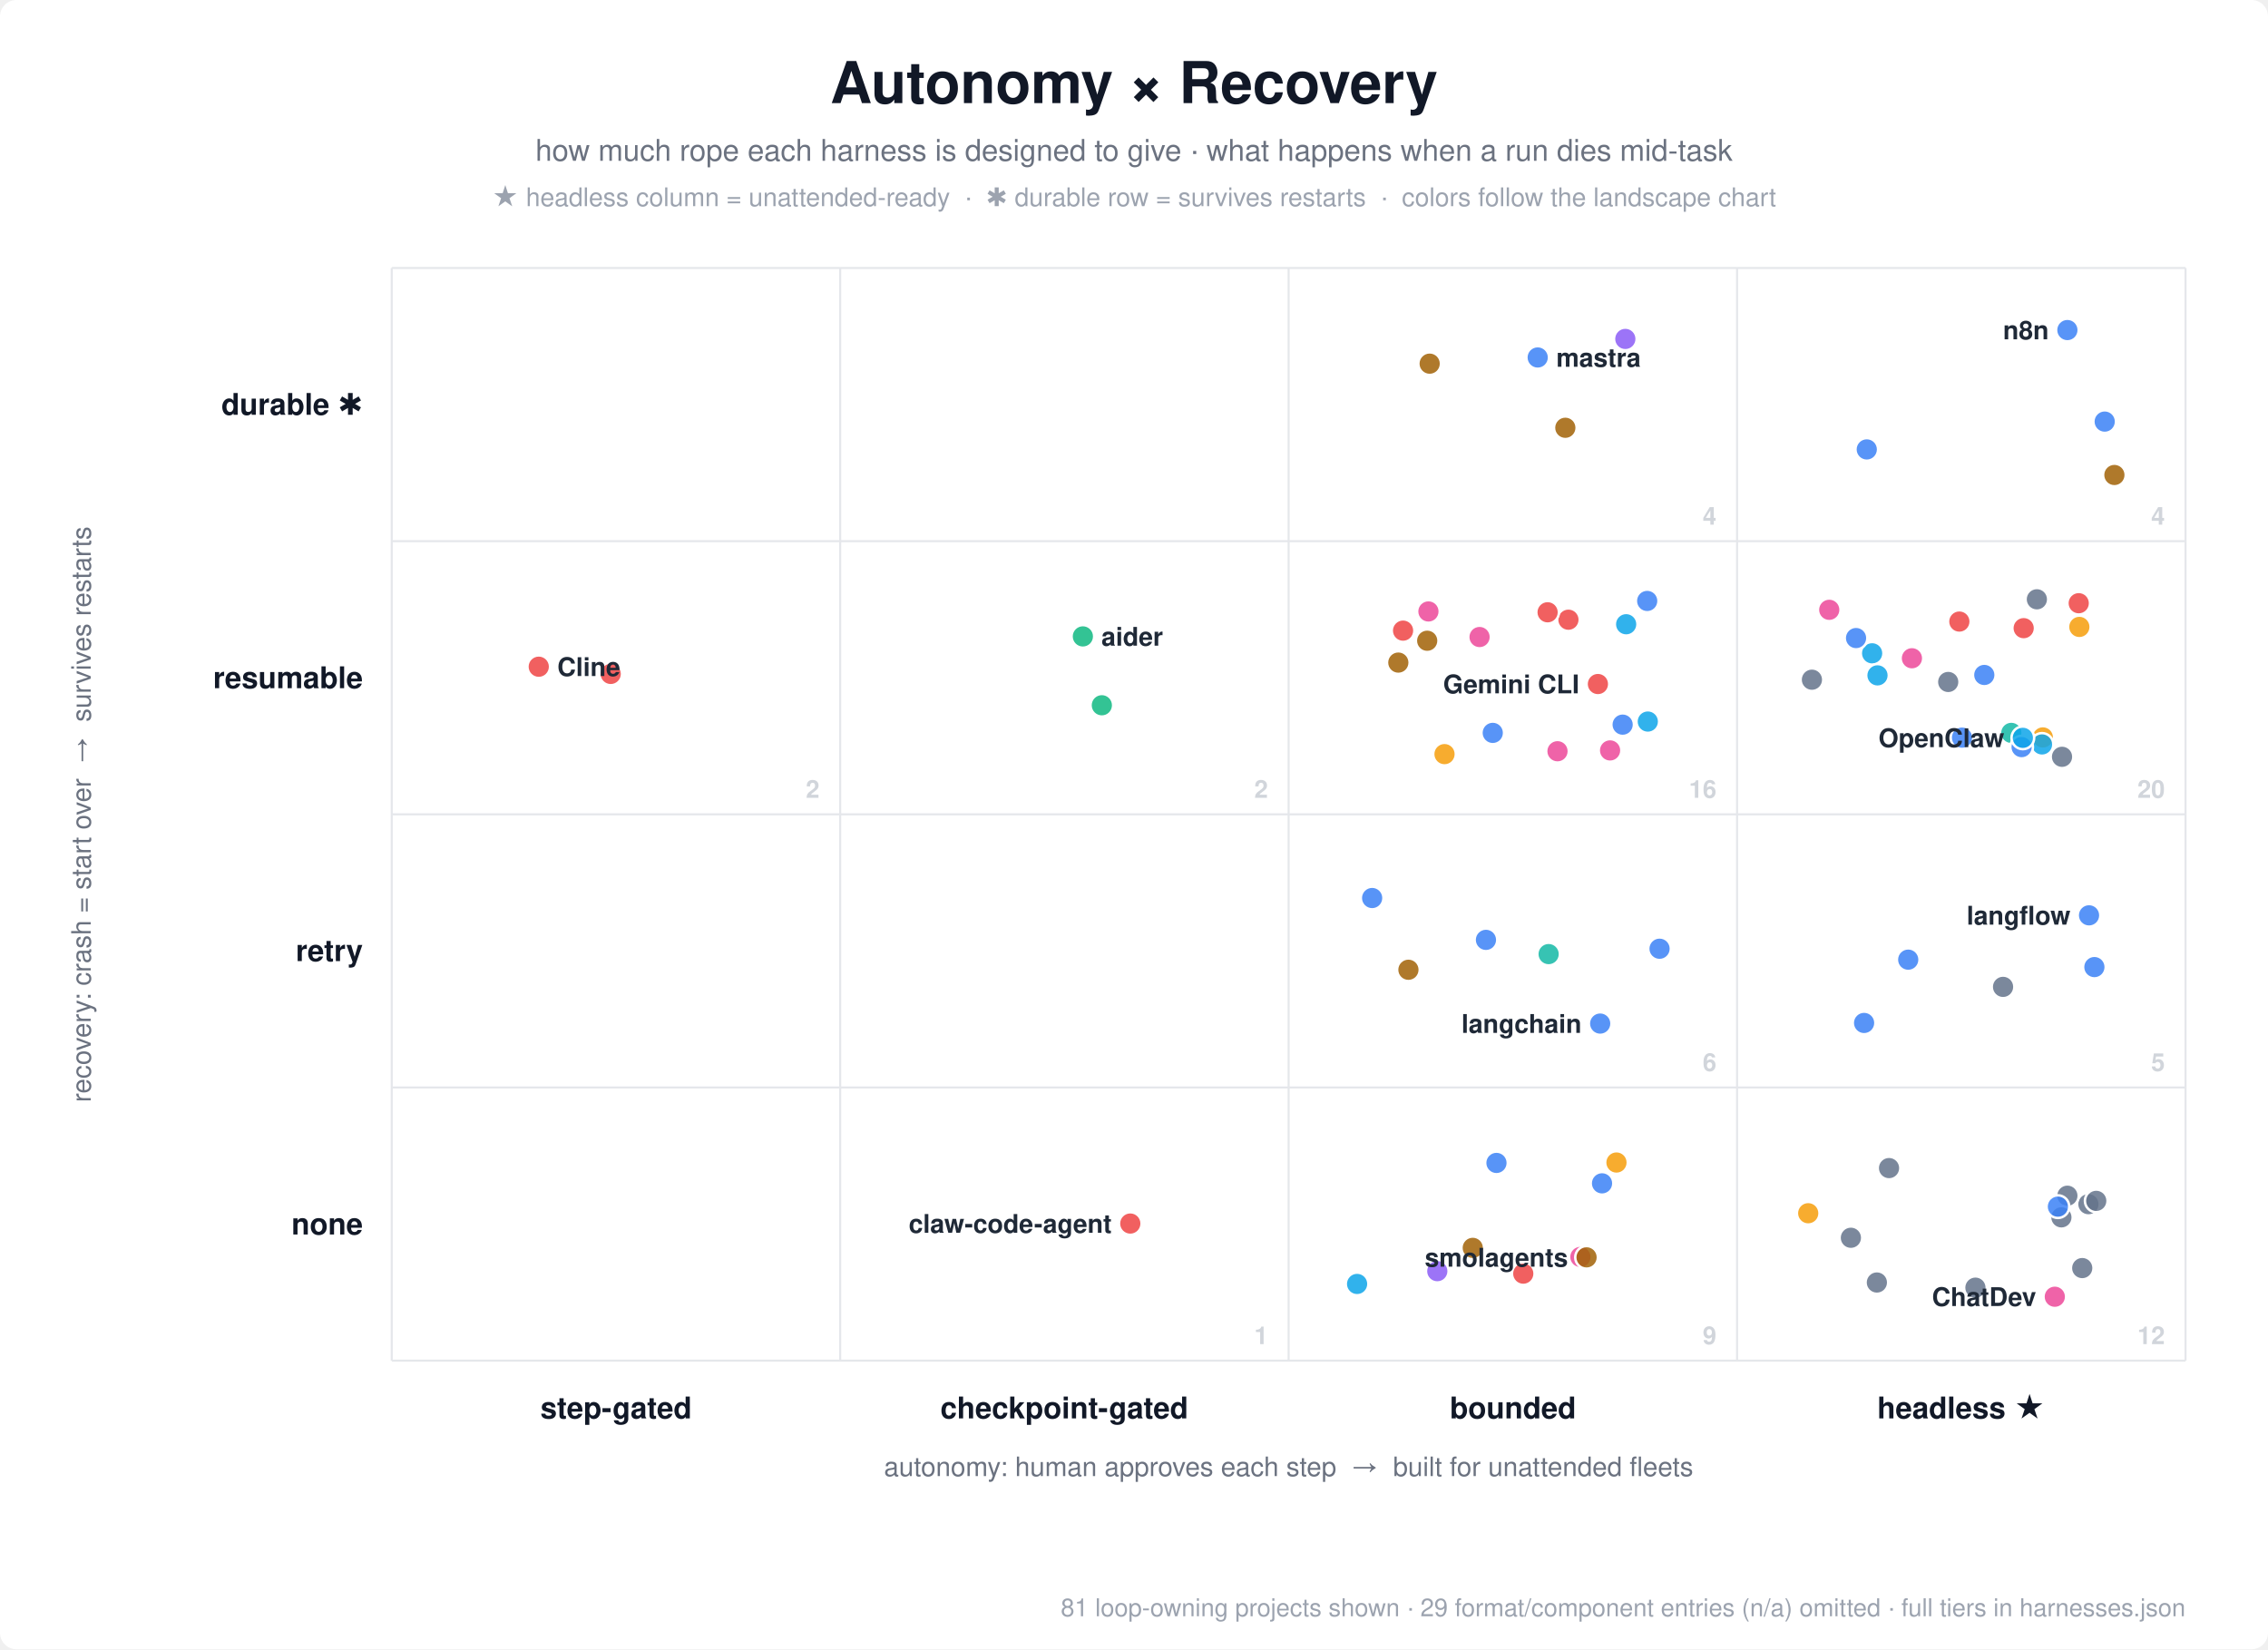
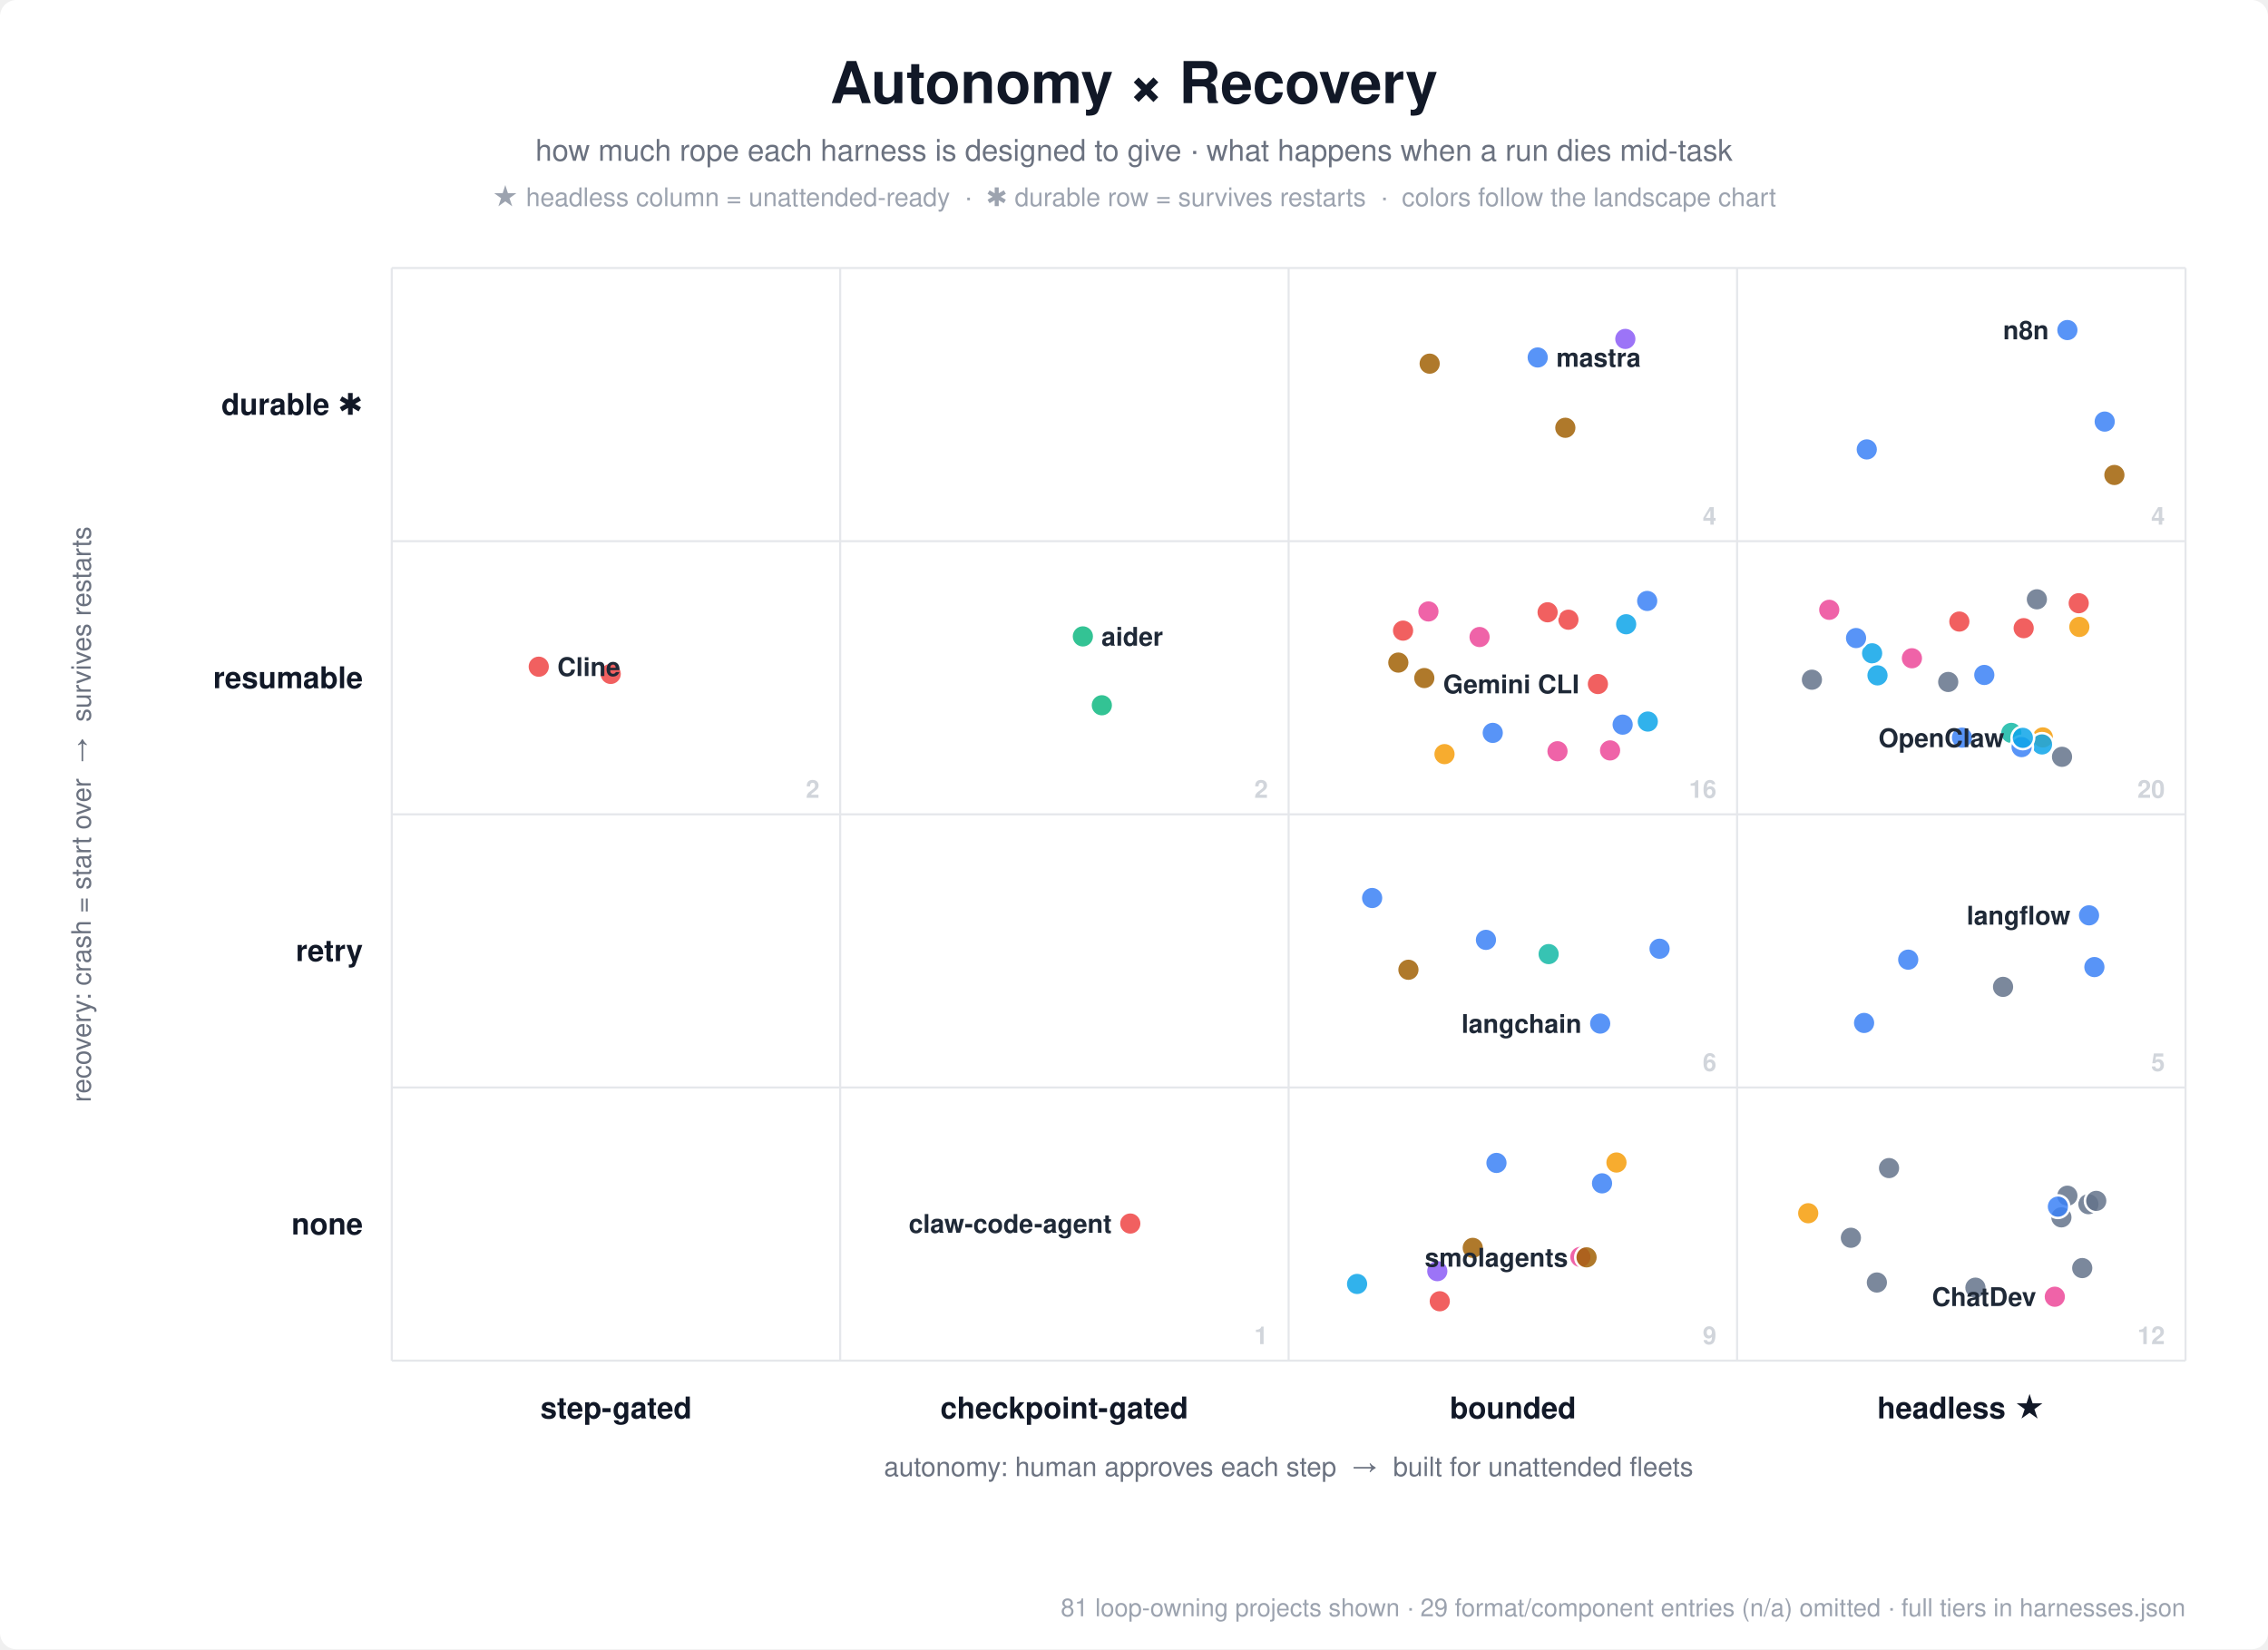
<svg xmlns="http://www.w3.org/2000/svg" viewBox="0 0 1100 800" font-family="-apple-system, 'Segoe UI', Helvetica, Arial, sans-serif">
  <rect width="1100" height="800" fill="#ffffff" rx="8" />
  <text x="550.0" y="50" text-anchor="middle" font-size="28" font-weight="700" fill="#111827">Autonomy × Recovery</text>
  <text x="550.0" y="78" text-anchor="middle" font-size="14.5" fill="#6b7280">how much rope each harness is designed to give · what happens when a run dies mid-task</text>
  <text x="550.0" y="100" text-anchor="middle" font-size="12.5" fill="#9ca3af">★ headless column = unattended-ready  ·  ✱ durable row = survives restarts  ·  colors follow the landscape chart</text>
  <line x1="190.0" y1="130" x2="190.0" y2="660" stroke="#e5e7eb" stroke-width="1" />
  <line x1="407.5" y1="130" x2="407.5" y2="660" stroke="#e5e7eb" stroke-width="1" />
  <line x1="625.0" y1="130" x2="625.0" y2="660" stroke="#e5e7eb" stroke-width="1" />
  <line x1="842.5" y1="130" x2="842.5" y2="660" stroke="#e5e7eb" stroke-width="1" />
  <line x1="1060.0" y1="130" x2="1060.0" y2="660" stroke="#e5e7eb" stroke-width="1" />
  <line x1="190" y1="130.0" x2="1060" y2="130.0" stroke="#e5e7eb" stroke-width="1" />
  <line x1="190" y1="262.5" x2="1060" y2="262.5" stroke="#e5e7eb" stroke-width="1" />
  <line x1="190" y1="395.0" x2="1060" y2="395.0" stroke="#e5e7eb" stroke-width="1" />
  <line x1="190" y1="527.5" x2="1060" y2="527.5" stroke="#e5e7eb" stroke-width="1" />
  <line x1="190" y1="660.0" x2="1060" y2="660.0" stroke="#e5e7eb" stroke-width="1" />
  <text x="298.8" y="688" text-anchor="middle" font-size="14.5" font-weight="600" fill="#111827">step-gated</text>
  <text x="516.2" y="688" text-anchor="middle" font-size="14.5" font-weight="600" fill="#111827">checkpoint-gated</text>
  <text x="733.8" y="688" text-anchor="middle" font-size="14.5" font-weight="600" fill="#111827">bounded</text>
  <text x="951.2" y="688" text-anchor="middle" font-size="14.5" font-weight="600" fill="#111827">headless ★</text>
  <text x="625.0" y="716" text-anchor="middle" font-size="13" fill="#6b7280">autonomy: human approves each step  →  built for unattended fleets</text>
  <text x="176" y="598.8" text-anchor="end" font-size="14.5" font-weight="600" fill="#111827">none</text>
  <text x="176" y="466.2" text-anchor="end" font-size="14.5" font-weight="600" fill="#111827">retry</text>
  <text x="176" y="333.8" text-anchor="end" font-size="14.5" font-weight="600" fill="#111827">resumable</text>
  <text x="176" y="201.2" text-anchor="end" font-size="14.5" font-weight="600" fill="#111827">durable ✱</text>
  <text x="44" y="395" font-size="13" fill="#6b7280" transform="rotate(-90 44 395)" text-anchor="middle">recovery: crash = start over  →  survives restarts</text>
  <text x="832.5" y="652.0" text-anchor="end" font-size="12" fill="#d1d5db" font-weight="700">9</text>
  <text x="832.5" y="254.5" text-anchor="end" font-size="12" fill="#d1d5db" font-weight="700">4</text>
  <text x="397.5" y="387.0" text-anchor="end" font-size="12" fill="#d1d5db" font-weight="700">2</text>
  <text x="832.5" y="387.0" text-anchor="end" font-size="12" fill="#d1d5db" font-weight="700">16</text>
  <text x="1050.0" y="387.0" text-anchor="end" font-size="12" fill="#d1d5db" font-weight="700">20</text>
  <text x="615.0" y="652.0" text-anchor="end" font-size="12" fill="#d1d5db" font-weight="700">1</text>
  <text x="1050.0" y="652.0" text-anchor="end" font-size="12" fill="#d1d5db" font-weight="700">12</text>
  <text x="1050.0" y="254.5" text-anchor="end" font-size="12" fill="#d1d5db" font-weight="700">4</text>
  <text x="832.5" y="519.5" text-anchor="end" font-size="12" fill="#d1d5db" font-weight="700">6</text>
  <text x="1050.0" y="519.5" text-anchor="end" font-size="12" fill="#d1d5db" font-weight="700">5</text>
  <text x="615.0" y="387.0" text-anchor="end" font-size="12" fill="#d1d5db" font-weight="700">2</text>
-   <circle cx="738.8" cy="617.8" r="5.5" fill="#ef4444" fill-opacity="0.85" stroke="#ffffff" stroke-width="1.2" />
+   <circle cx="698.3" cy="631.2" r="5.5" fill="#ef4444" fill-opacity="0.85" stroke="#ffffff" stroke-width="1.2" />
  <circle cx="958.1" cy="624.6" r="5.5" fill="#64748b" fill-opacity="0.85" stroke="#ffffff" stroke-width="1.2" />
  <circle cx="916.2" cy="566.6" r="5.5" fill="#64748b" fill-opacity="0.85" stroke="#ffffff" stroke-width="1.2" />
  <circle cx="897.7" cy="600.4" r="5.5" fill="#64748b" fill-opacity="0.85" stroke="#ffffff" stroke-width="1.2" />
  <circle cx="1009.9" cy="615.1" r="5.5" fill="#64748b" fill-opacity="0.85" stroke="#ffffff" stroke-width="1.2" />
  <circle cx="725.8" cy="564.1" r="5.5" fill="#3b82f6" fill-opacity="0.85" stroke="#ffffff" stroke-width="1.2" />
  <circle cx="887.2" cy="295.8" r="5.5" fill="#ec4899" fill-opacity="0.85" stroke="#ffffff" stroke-width="1.2" />
  <circle cx="784.0" cy="563.9" r="5.5" fill="#f59e0b" fill-opacity="0.85" stroke="#ffffff" stroke-width="1.2" />
  <circle cx="971.5" cy="478.7" r="5.5" fill="#64748b" fill-opacity="0.85" stroke="#ffffff" stroke-width="1.2" />
  <circle cx="975.5" cy="355.5" r="5.5" fill="#14b8a6" fill-opacity="0.85" stroke="#ffffff" stroke-width="1.2" />
  <circle cx="777.0" cy="574.0" r="5.5" fill="#3b82f6" fill-opacity="0.85" stroke="#ffffff" stroke-width="1.2" />
  <circle cx="697.1" cy="616.6" r="5.5" fill="#8b5cf6" fill-opacity="0.85" stroke="#ffffff" stroke-width="1.2" />
  <circle cx="548.2" cy="593.5" r="5.5" fill="#ef4444" fill-opacity="0.85" stroke="#ffffff" stroke-width="1.2" />
  <circle cx="877.0" cy="588.5" r="5.5" fill="#f59e0b" fill-opacity="0.85" stroke="#ffffff" stroke-width="1.2" />
  <circle cx="878.8" cy="329.7" r="5.5" fill="#64748b" fill-opacity="0.85" stroke="#ffffff" stroke-width="1.2" />
  <circle cx="788.3" cy="164.4" r="5.5" fill="#8b5cf6" fill-opacity="0.85" stroke="#ffffff" stroke-width="1.2" />
  <circle cx="714.3" cy="605.3" r="5.5" fill="#a16207" fill-opacity="0.85" stroke="#ffffff" stroke-width="1.2" />
  <circle cx="910.3" cy="622.1" r="5.5" fill="#64748b" fill-opacity="0.85" stroke="#ffffff" stroke-width="1.2" />
  <circle cx="1012.9" cy="584.1" r="5.5" fill="#64748b" fill-opacity="0.85" stroke="#ffffff" stroke-width="1.2" />
  <circle cx="1016.7" cy="582.5" r="5.5" fill="#64748b" fill-opacity="0.85" stroke="#ffffff" stroke-width="1.2" />
  <circle cx="658.2" cy="622.8" r="5.5" fill="#0ea5e9" fill-opacity="0.85" stroke="#ffffff" stroke-width="1.2" />
  <circle cx="1002.7" cy="580.0" r="5.5" fill="#64748b" fill-opacity="0.85" stroke="#ffffff" stroke-width="1.2" />
  <circle cx="1000.1" cy="367.1" r="5.5" fill="#64748b" fill-opacity="0.85" stroke="#ffffff" stroke-width="1.2" />
  <circle cx="678.2" cy="321.4" r="5.5" fill="#a16207" fill-opacity="0.85" stroke="#ffffff" stroke-width="1.2" />
  <circle cx="798.9" cy="291.5" r="5.5" fill="#3b82f6" fill-opacity="0.85" stroke="#ffffff" stroke-width="1.2" />
  <circle cx="999.8" cy="590.5" r="5.5" fill="#64748b" fill-opacity="0.85" stroke="#ffffff" stroke-width="1.2" />
  <circle cx="998.1" cy="585.3" r="5.5" fill="#3b82f6" fill-opacity="0.85" stroke="#ffffff" stroke-width="1.2" />
  <circle cx="1025.5" cy="230.4" r="5.5" fill="#a16207" fill-opacity="0.85" stroke="#ffffff" stroke-width="1.2" />
  <circle cx="987.9" cy="290.7" r="5.5" fill="#64748b" fill-opacity="0.85" stroke="#ffffff" stroke-width="1.2" />
-   <circle cx="692.2" cy="310.8" r="5.5" fill="#a16207" fill-opacity="0.85" stroke="#ffffff" stroke-width="1.2" />
+   <circle cx="690.8" cy="328.9" r="5.5" fill="#a16207" fill-opacity="0.85" stroke="#ffffff" stroke-width="1.2" />
  <circle cx="990.8" cy="357.7" r="5.5" fill="#f59e0b" fill-opacity="0.85" stroke="#ffffff" stroke-width="1.2" />
  <circle cx="724.0" cy="355.5" r="5.5" fill="#3b82f6" fill-opacity="0.85" stroke="#ffffff" stroke-width="1.2" />
  <circle cx="1015.8" cy="469.1" r="5.5" fill="#3b82f6" fill-opacity="0.85" stroke="#ffffff" stroke-width="1.2" />
  <circle cx="766.5" cy="609.7" r="5.5" fill="#ec4899" fill-opacity="0.85" stroke="#ffffff" stroke-width="1.2" />
  <circle cx="717.6" cy="309.0" r="5.5" fill="#ec4899" fill-opacity="0.85" stroke="#ffffff" stroke-width="1.2" />
  <circle cx="799.2" cy="350.0" r="5.5" fill="#0ea5e9" fill-opacity="0.85" stroke="#ffffff" stroke-width="1.2" />
  <circle cx="951.6" cy="357.8" r="5.5" fill="#3b82f6" fill-opacity="0.85" stroke="#ffffff" stroke-width="1.2" />
  <circle cx="944.9" cy="330.8" r="5.5" fill="#64748b" fill-opacity="0.85" stroke="#ffffff" stroke-width="1.2" />
  <circle cx="693.4" cy="176.4" r="5.5" fill="#a16207" fill-opacity="0.85" stroke="#ffffff" stroke-width="1.2" />
  <circle cx="788.7" cy="302.8" r="5.5" fill="#0ea5e9" fill-opacity="0.85" stroke="#ffffff" stroke-width="1.2" />
  <circle cx="990.4" cy="361.1" r="5.5" fill="#0ea5e9" fill-opacity="0.85" stroke="#ffffff" stroke-width="1.2" />
  <circle cx="1008.5" cy="304.1" r="5.5" fill="#f59e0b" fill-opacity="0.85" stroke="#ffffff" stroke-width="1.2" />
  <circle cx="962.4" cy="327.4" r="5.5" fill="#3b82f6" fill-opacity="0.85" stroke="#ffffff" stroke-width="1.2" />
  <circle cx="980.5" cy="362.4" r="5.5" fill="#3b82f6" fill-opacity="0.85" stroke="#ffffff" stroke-width="1.2" />
  <circle cx="905.4" cy="218.0" r="5.5" fill="#3b82f6" fill-opacity="0.85" stroke="#ffffff" stroke-width="1.2" />
  <circle cx="296.2" cy="326.9" r="5.5" fill="#ef4444" fill-opacity="0.85" stroke="#ffffff" stroke-width="1.2" />
  <circle cx="759.2" cy="207.5" r="5.5" fill="#a16207" fill-opacity="0.85" stroke="#ffffff" stroke-width="1.2" />
  <circle cx="683.1" cy="470.4" r="5.5" fill="#a16207" fill-opacity="0.85" stroke="#ffffff" stroke-width="1.2" />
  <circle cx="745.8" cy="173.4" r="5.5" fill="#3b82f6" fill-opacity="0.85" stroke="#ffffff" stroke-width="1.2" />
  <circle cx="760.7" cy="300.6" r="5.5" fill="#ef4444" fill-opacity="0.85" stroke="#ffffff" stroke-width="1.2" />
  <circle cx="692.8" cy="296.6" r="5.5" fill="#ec4899" fill-opacity="0.85" stroke="#ffffff" stroke-width="1.2" />
  <circle cx="751.1" cy="462.8" r="5.5" fill="#14b8a6" fill-opacity="0.85" stroke="#ffffff" stroke-width="1.2" />
  <circle cx="769.5" cy="609.9" r="5.5" fill="#a16207" fill-opacity="0.85" stroke="#ffffff" stroke-width="1.2" />
  <circle cx="720.7" cy="455.9" r="5.5" fill="#3b82f6" fill-opacity="0.85" stroke="#ffffff" stroke-width="1.2" />
  <circle cx="996.6" cy="629.0" r="5.5" fill="#ec4899" fill-opacity="0.85" stroke="#ffffff" stroke-width="1.2" />
  <circle cx="534.4" cy="342.1" r="5.5" fill="#10b981" fill-opacity="0.85" stroke="#ffffff" stroke-width="1.2" />
  <circle cx="1020.8" cy="204.5" r="5.5" fill="#3b82f6" fill-opacity="0.85" stroke="#ffffff" stroke-width="1.2" />
  <circle cx="908.0" cy="316.9" r="5.5" fill="#0ea5e9" fill-opacity="0.85" stroke="#ffffff" stroke-width="1.2" />
  <circle cx="787.0" cy="351.5" r="5.5" fill="#3b82f6" fill-opacity="0.85" stroke="#ffffff" stroke-width="1.2" />
  <circle cx="525.2" cy="308.7" r="5.5" fill="#10b981" fill-opacity="0.85" stroke="#ffffff" stroke-width="1.2" />
  <circle cx="1008.2" cy="292.6" r="5.5" fill="#ef4444" fill-opacity="0.85" stroke="#ffffff" stroke-width="1.2" />
  <circle cx="665.5" cy="435.6" r="5.5" fill="#3b82f6" fill-opacity="0.85" stroke="#ffffff" stroke-width="1.2" />
  <circle cx="780.9" cy="364.0" r="5.5" fill="#ec4899" fill-opacity="0.85" stroke="#ffffff" stroke-width="1.2" />
  <circle cx="925.5" cy="465.5" r="5.5" fill="#3b82f6" fill-opacity="0.85" stroke="#ffffff" stroke-width="1.2" />
  <circle cx="755.4" cy="364.4" r="5.5" fill="#ec4899" fill-opacity="0.85" stroke="#ffffff" stroke-width="1.2" />
  <circle cx="261.3" cy="323.4" r="5.5" fill="#ef4444" fill-opacity="0.85" stroke="#ffffff" stroke-width="1.2" />
  <circle cx="680.5" cy="305.9" r="5.5" fill="#ef4444" fill-opacity="0.85" stroke="#ffffff" stroke-width="1.2" />
  <circle cx="700.6" cy="365.8" r="5.5" fill="#f59e0b" fill-opacity="0.85" stroke="#ffffff" stroke-width="1.2" />
  <circle cx="927.3" cy="319.3" r="5.5" fill="#ec4899" fill-opacity="0.85" stroke="#ffffff" stroke-width="1.2" />
  <circle cx="950.3" cy="301.5" r="5.5" fill="#ef4444" fill-opacity="0.85" stroke="#ffffff" stroke-width="1.2" />
  <circle cx="750.6" cy="297.0" r="5.5" fill="#ef4444" fill-opacity="0.85" stroke="#ffffff" stroke-width="1.2" />
  <circle cx="804.9" cy="460.2" r="5.5" fill="#3b82f6" fill-opacity="0.85" stroke="#ffffff" stroke-width="1.2" />
  <circle cx="775.0" cy="331.8" r="5.5" fill="#ef4444" fill-opacity="0.85" stroke="#ffffff" stroke-width="1.2" />
  <circle cx="776.1" cy="496.5" r="5.5" fill="#3b82f6" fill-opacity="0.85" stroke="#ffffff" stroke-width="1.2" />
  <circle cx="904.1" cy="496.2" r="5.5" fill="#3b82f6" fill-opacity="0.85" stroke="#ffffff" stroke-width="1.2" />
  <circle cx="1013.2" cy="444.0" r="5.5" fill="#3b82f6" fill-opacity="0.85" stroke="#ffffff" stroke-width="1.2" />
  <circle cx="981.5" cy="304.7" r="5.5" fill="#ef4444" fill-opacity="0.85" stroke="#ffffff" stroke-width="1.2" />
  <circle cx="900.2" cy="309.5" r="5.5" fill="#3b82f6" fill-opacity="0.85" stroke="#ffffff" stroke-width="1.2" />
+   <circle cx="1002.7" cy="160.1" r="5.5" fill="#3b82f6" fill-opacity="0.85" stroke="#ffffff" stroke-width="1.2" />
  <circle cx="910.6" cy="327.6" r="5.5" fill="#0ea5e9" fill-opacity="0.85" stroke="#ffffff" stroke-width="1.2" />
-   <circle cx="1002.7" cy="160.1" r="5.5" fill="#3b82f6" fill-opacity="0.85" stroke="#ffffff" stroke-width="1.2" />
  <circle cx="981.1" cy="357.9" r="5.5" fill="#0ea5e9" fill-opacity="0.85" stroke="#ffffff" stroke-width="1.2" />
  <text x="760.5" y="614.4" text-anchor="end" font-size="12.5" font-weight="600" fill="#1f2937">smolagents</text>
  <text x="754.8" y="177.9" text-anchor="start" font-size="12.5" font-weight="600" fill="#1f2937">mastra</text>
  <text x="270.3" y="327.9" text-anchor="start" font-size="12.5" font-weight="600" fill="#1f2937">Cline</text>
  <text x="766.0" y="336.3" text-anchor="end" font-size="12.5" font-weight="600" fill="#1f2937">Gemini CLI</text>
  <text x="972.1" y="362.4" text-anchor="end" font-size="12.5" font-weight="600" fill="#1f2937">OpenClaw</text>
  <text x="539.2" y="598.0" text-anchor="end" font-size="12.5" font-weight="600" fill="#1f2937">claw-code-agent</text>
  <text x="987.6" y="633.5" text-anchor="end" font-size="12.5" font-weight="600" fill="#1f2937">ChatDev</text>
  <text x="993.7" y="164.6" text-anchor="end" font-size="12.5" font-weight="600" fill="#1f2937">n8n</text>
  <text x="767.1" y="501.0" text-anchor="end" font-size="12.5" font-weight="600" fill="#1f2937">langchain</text>
  <text x="1004.2" y="448.5" text-anchor="end" font-size="12.5" font-weight="600" fill="#1f2937">langflow</text>
  <text x="534.2" y="313.2" text-anchor="start" font-size="12.5" font-weight="600" fill="#1f2937">aider</text>
  <text x="1060" y="784" text-anchor="end" font-size="12" fill="#9ca3af">81 loop-owning projects shown · 29 format/component entries (n/a) omitted · full tiers in harnesses.json</text>
</svg>
